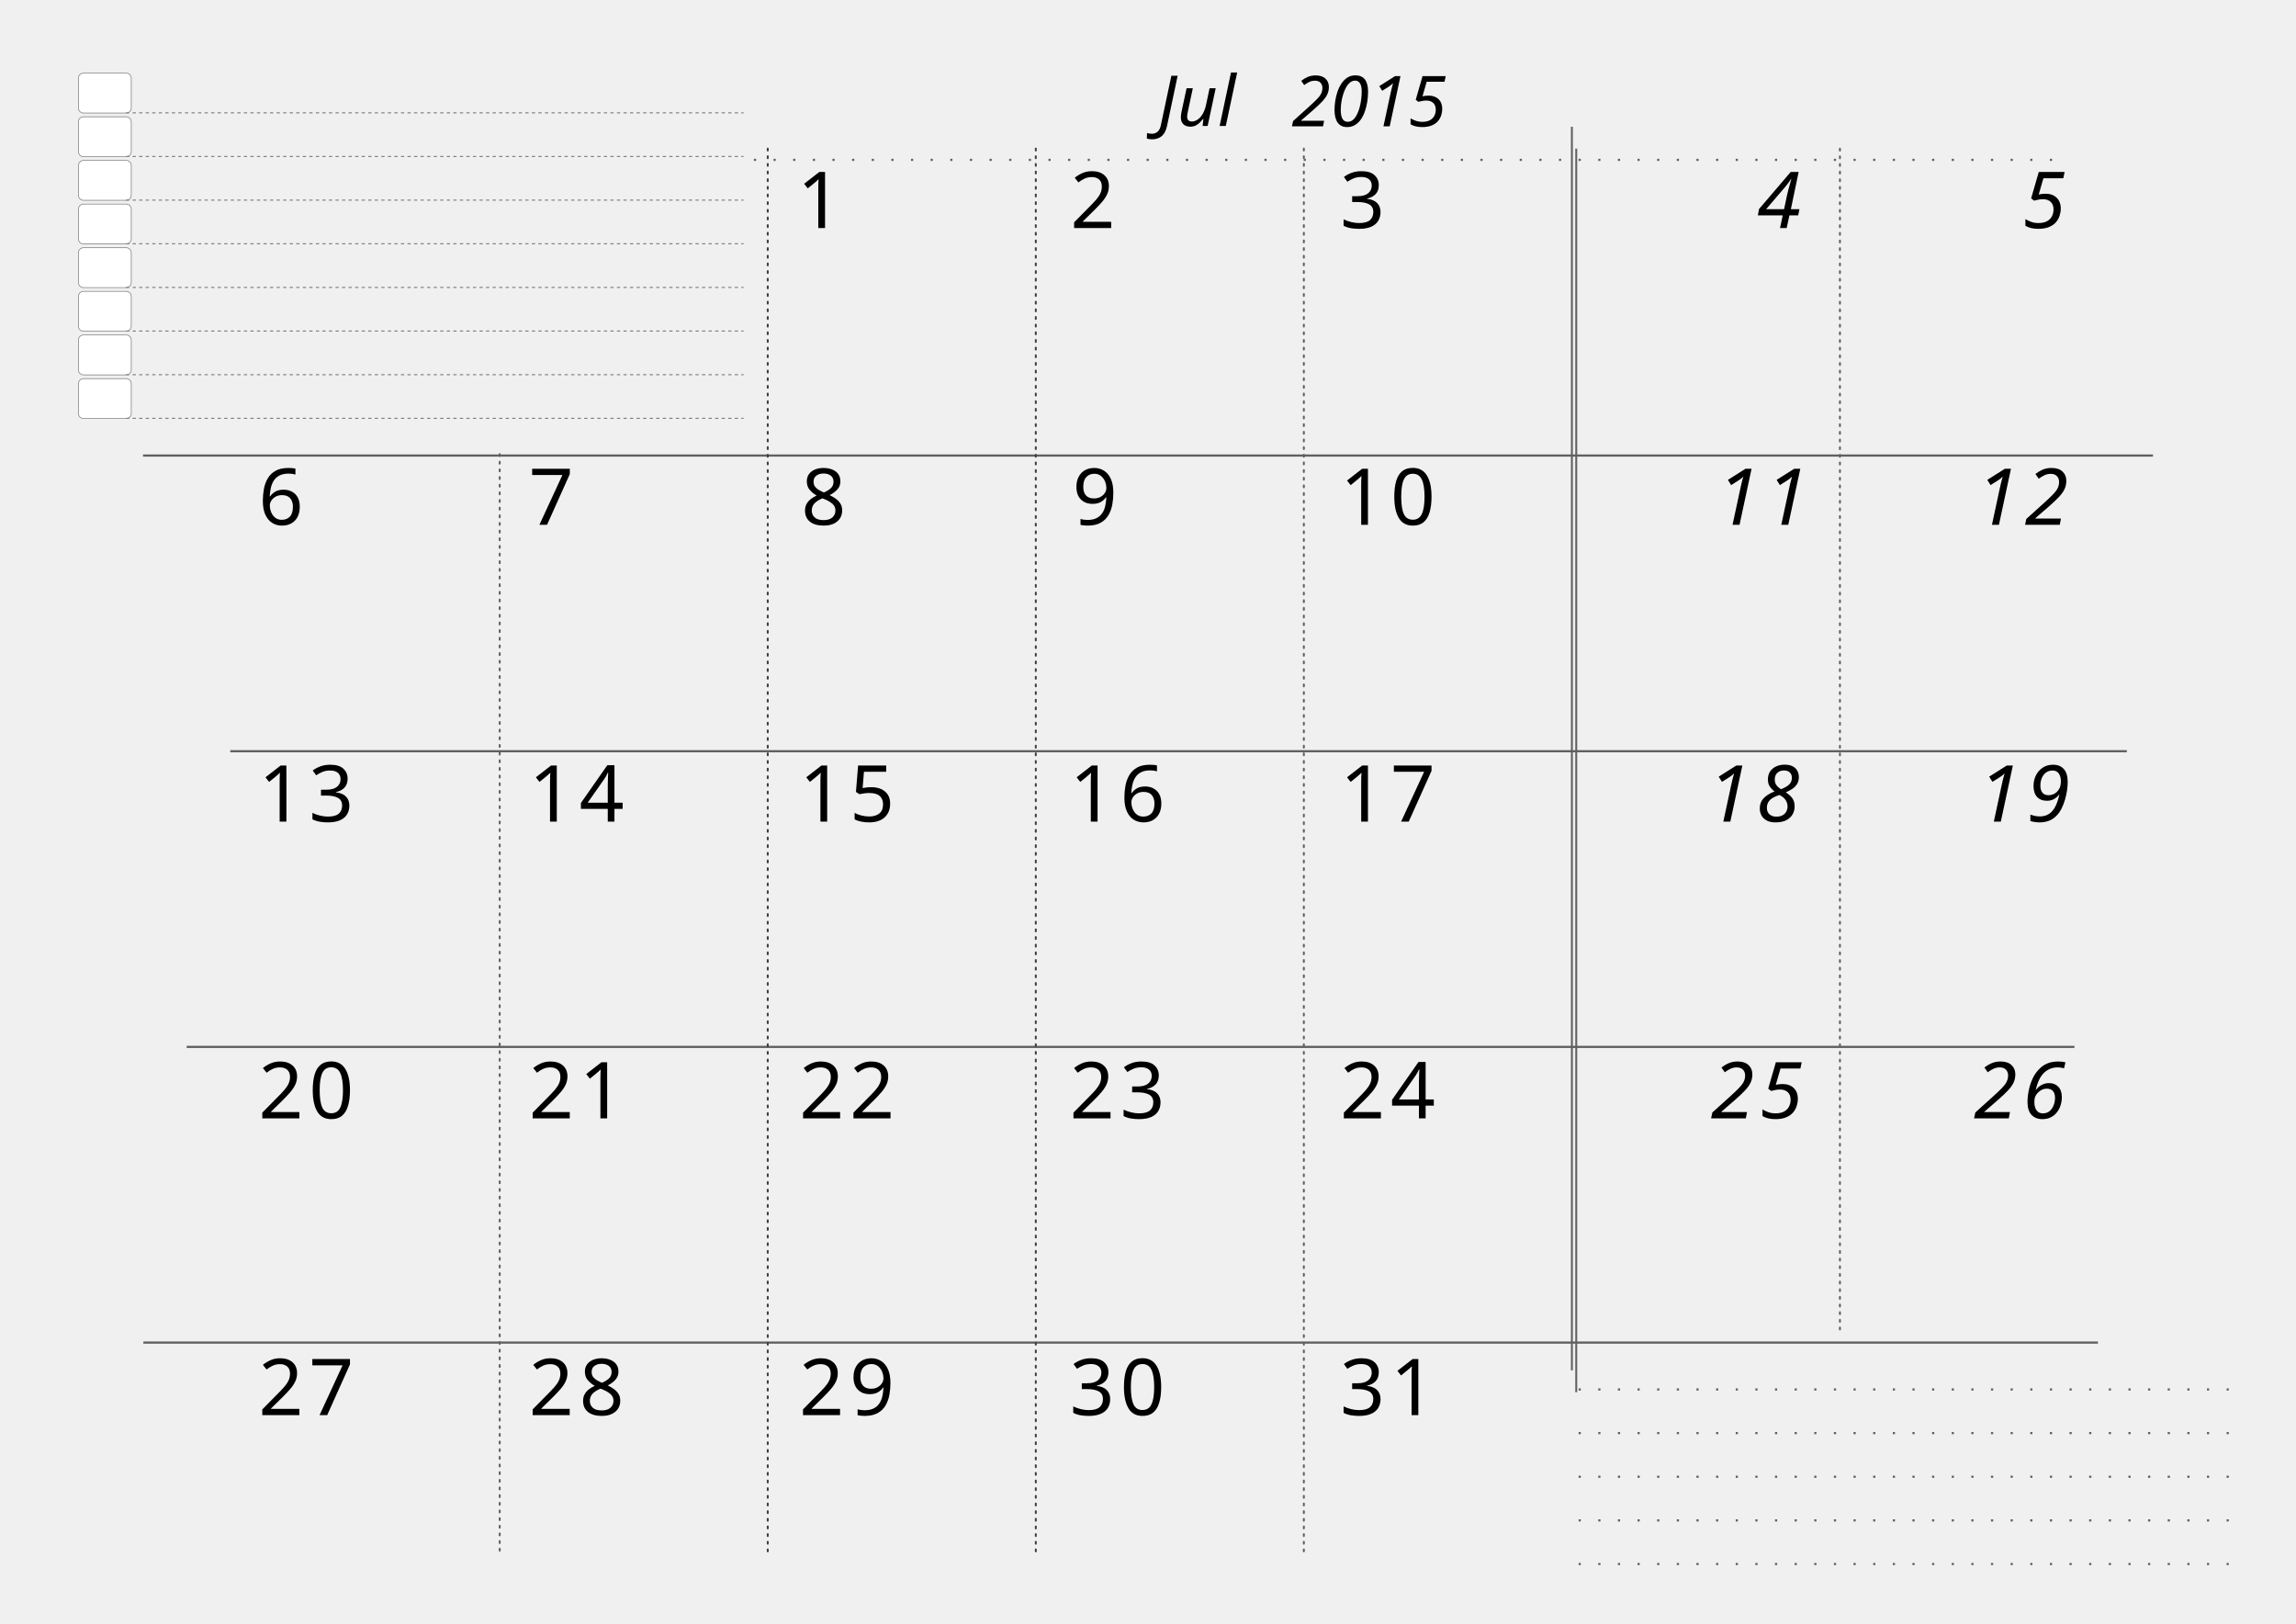
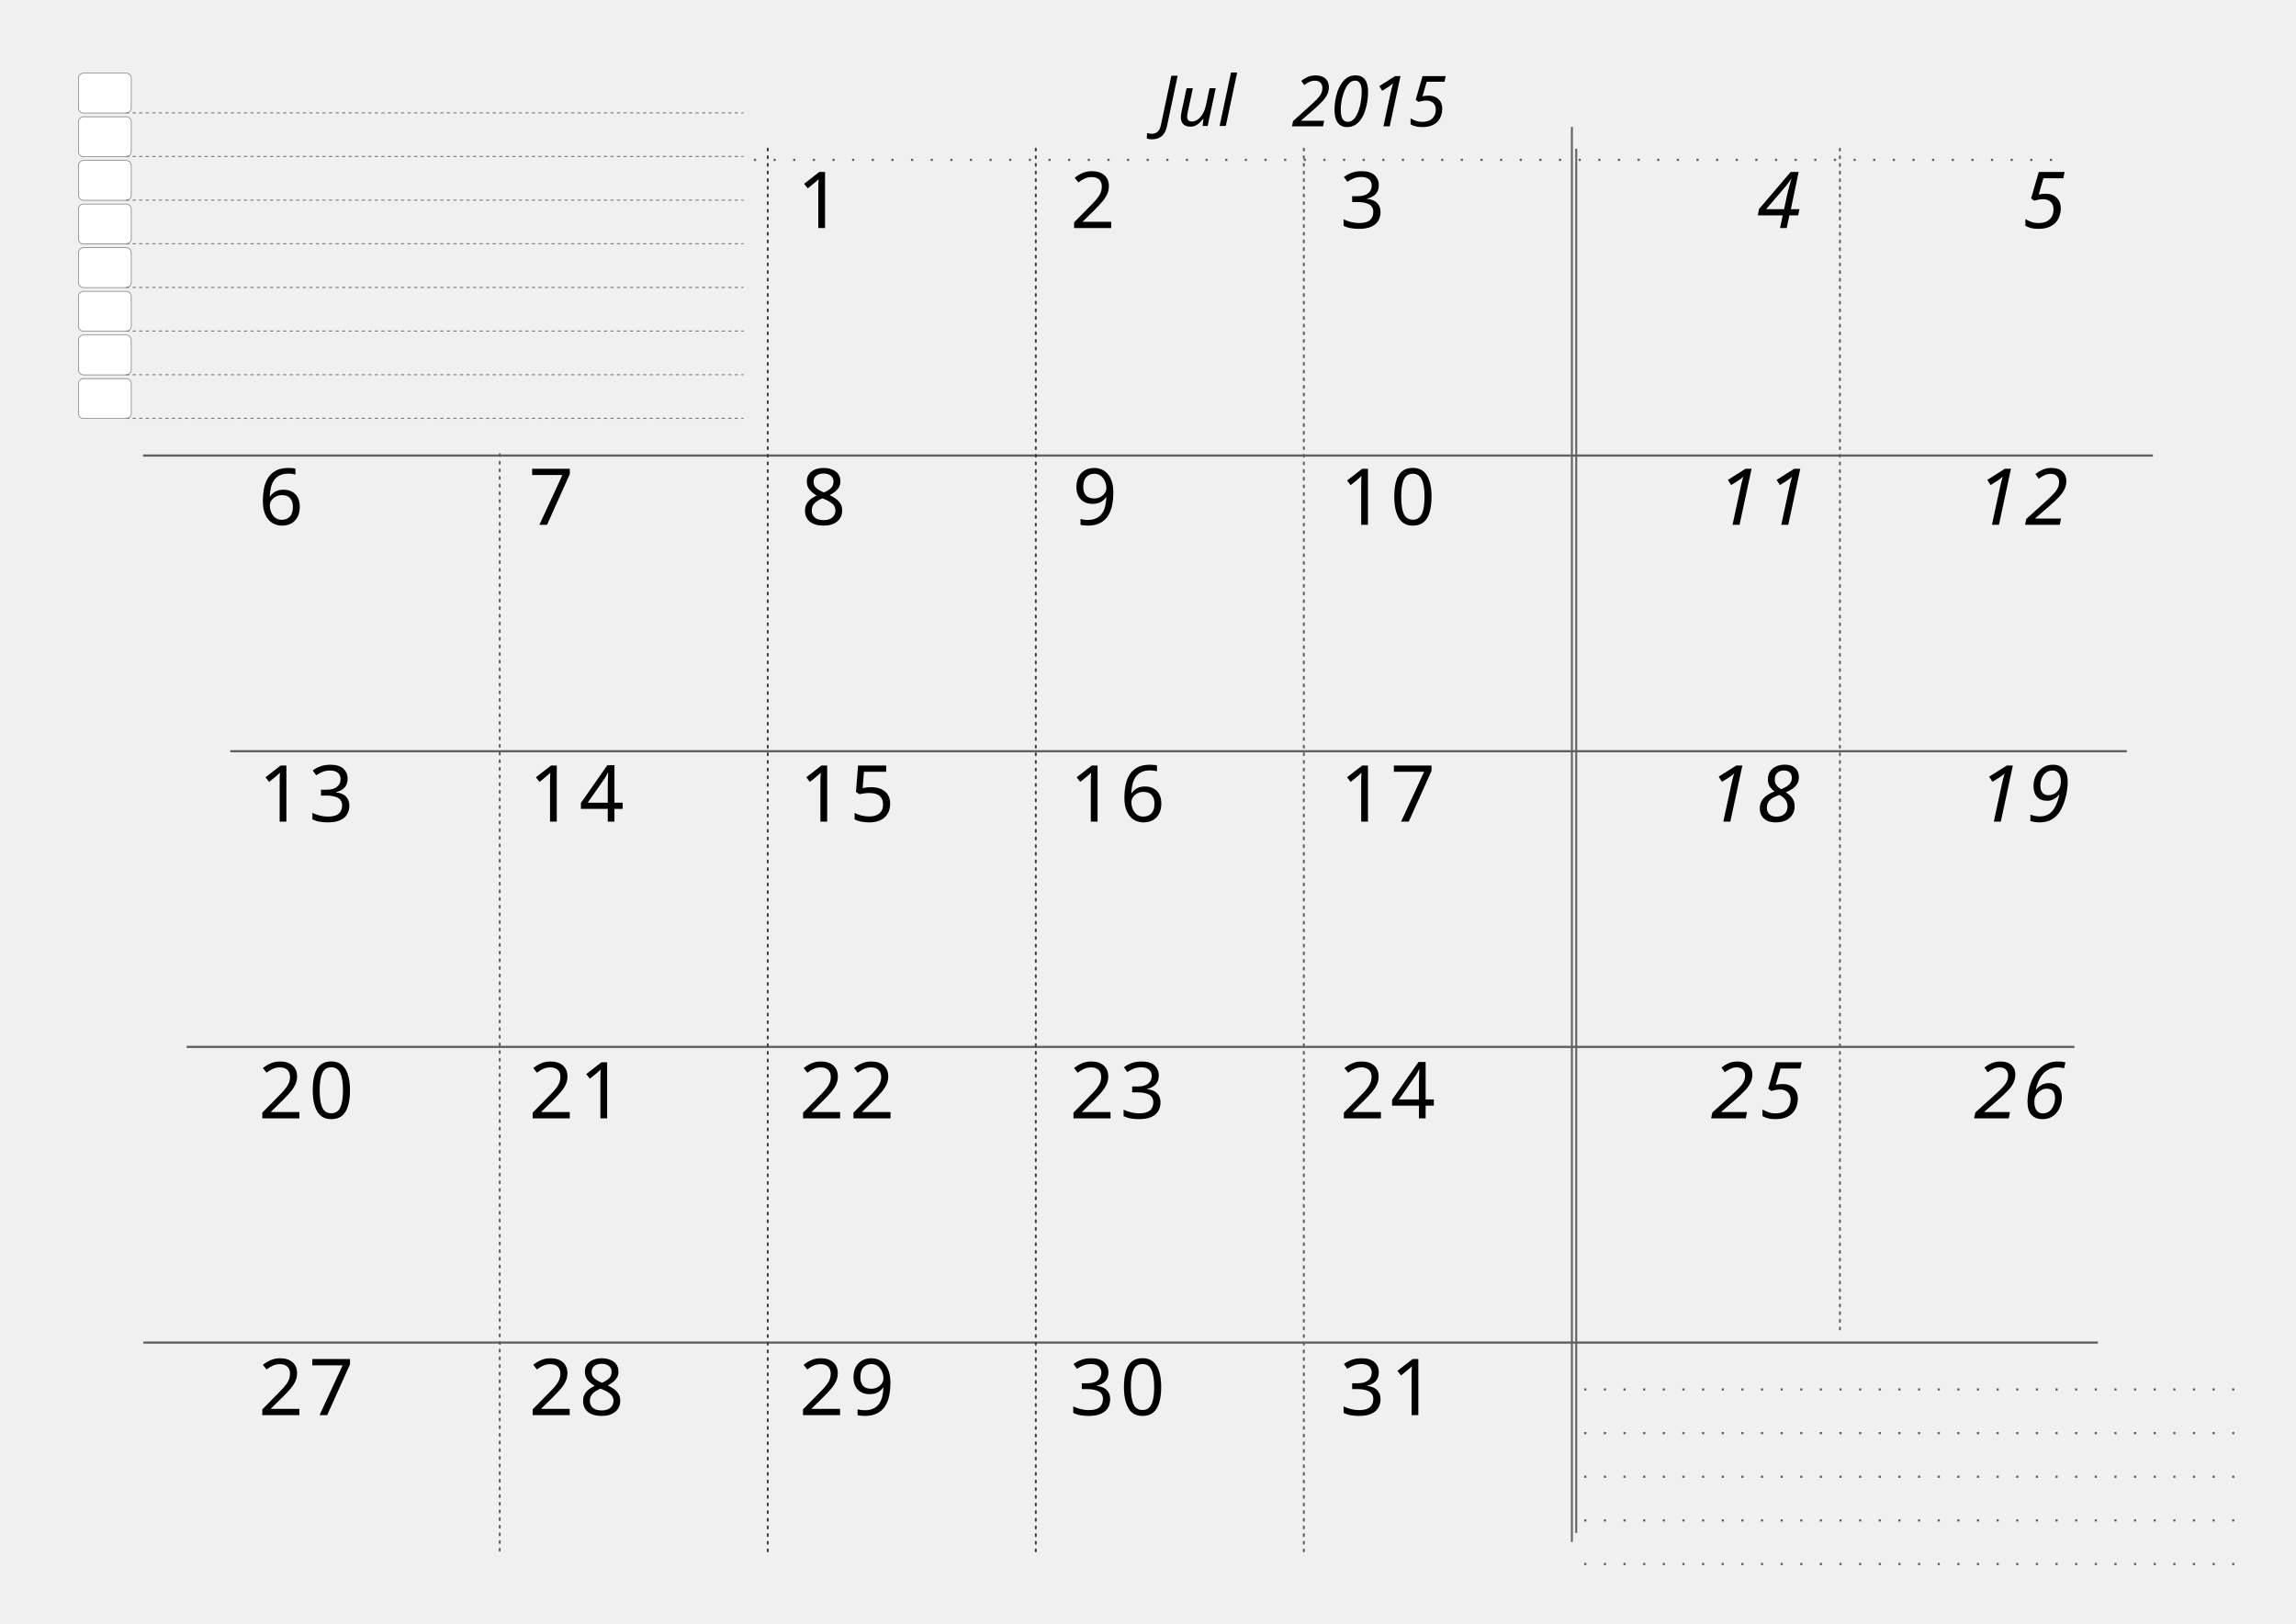
<svg xmlns="http://www.w3.org/2000/svg" width="1052.362" height="744.094" id="svg2" version="1.1" enable-background="new">
  <defs id="defs4" />
  <g id="g136" style="display:none">
    <path style="fill:#e6e6e6;fill-opacity:0.593;stroke:#000000;stroke-width:1.6;stroke-linecap:round;stroke-linejoin:miter;stroke-miterlimit:4;stroke-opacity:1;stroke-dasharray:none;stroke-dashoffset:0" d="m 327.812,-9.062 0,241.125 399.156,0 0,-241.125 -399.156,0 z m 146.312,77.656 123.719,0 0,140.875 -123.719,0 0,-140.875 z" id="rect3103" />
  </g>
  <g id="layer7" style="display:none">
    <flowRoot transform="translate(-58,0.4379024)" style="font-size:8px;font-style:normal;font-variant:normal;font-weight:normal;font-stretch:normal;text-indent:0;text-align:start;text-decoration:none;line-height:125%;letter-spacing:0px;word-spacing:0px;text-transform:none;direction:ltr;block-progression:tb;writing-mode:lr-tb;text-anchor:start;baseline-shift:baseline;color:#000000;fill:#000000;fill-opacity:1;fill-rule:nonzero;stroke:none;stroke-width:1px;marker:none;visibility:visible;display:inline;overflow:visible;enable-background:accumulate;font-family:FreeSerif;-inkscape-font-specification:FreeSerif" id="flowRoot3966" xml:space="preserve">
      <flowRegion id="flowRegion3968">
        <rect style="font-size:8px;font-style:normal;font-variant:normal;font-weight:normal;font-stretch:normal;letter-spacing:0px;font-family:FreeSerif;-inkscape-font-specification:FreeSerif" y="617.542" x="907.891" height="24.83" width="262.716" id="rect3970" />
      </flowRegion>
      <flowPara id="flowPara3972">http://ananthp.github.io/no-nonsense-calendars/</flowPara>
    </flowRoot>
  </g>
  <g id="layer4" style="display:none">
    <text id="text4055" y="66.741" x="786.061" style="font-size:22.293px;font-style:normal;font-variant:normal;font-weight:normal;font-stretch:normal;text-indent:0;text-align:start;text-decoration:none;line-height:125%;letter-spacing:3.483px;word-spacing:0px;text-transform:none;direction:ltr;block-progression:tb;writing-mode:lr-tb;text-anchor:start;baseline-shift:baseline;color:#000000;fill:#575757;fill-opacity:1;fill-rule:nonzero;stroke:none;stroke-width:1px;marker:none;visibility:visible;display:inline;overflow:visible;enable-background:accumulate;font-family:FreeSans;-inkscape-font-specification:FreeSans" xml:space="preserve">
      <tspan style="letter-spacing:1.393px;fill:#575757;fill-opacity:1" y="66.741" x="786.061" id="tspan4057">சனி</tspan>
    </text>
    <text xml:space="preserve" style="font-size:16px;font-style:normal;font-variant:normal;font-weight:normal;font-stretch:normal;text-indent:0;text-align:start;text-decoration:none;line-height:125%;letter-spacing:3.483px;word-spacing:0px;text-transform:none;direction:ltr;block-progression:tb;writing-mode:lr-tb;text-anchor:start;baseline-shift:baseline;color:#000000;fill:#575757;fill-opacity:1;fill-rule:nonzero;stroke:none;stroke-width:1px;marker:none;visibility:visible;display:inline;overflow:visible;enable-background:accumulate;font-family:FreeSans;-inkscape-font-specification:FreeSans" x="368.061" y="66.741" id="text3870">
      <tspan id="tspan3872" x="368.061" y="66.741" style="font-size:16px;letter-spacing:1.393px;fill:#575757;fill-opacity:1">புதன்</tspan>
    </text>
    <text id="text4051" y="56.392" x="479.196" style="font-size:32.674px;font-style:italic;font-variant:normal;font-weight:600;font-stretch:normal;text-indent:0;text-align:start;text-decoration:none;line-height:125%;letter-spacing:0px;word-spacing:0px;text-transform:none;direction:ltr;block-progression:tb;writing-mode:lr-tb;text-anchor:start;baseline-shift:baseline;color:#000000;fill:#1a1a1a;fill-opacity:1;fill-rule:nonzero;stroke:none;stroke-width:1px;marker:none;visibility:visible;display:inline;overflow:visible;enable-background:accumulate;font-family:FreeSans;-inkscape-font-specification:FreeSans Semi-Bold Italic" xml:space="preserve">
      <tspan y="56.392" x="479.196" id="tspan3171" style="font-weight:600;-inkscape-font-specification:FreeSans Semi-Bold Italic">ஜூலை</tspan>
    </text>
    <text xml:space="preserve" style="font-size:9.841px;font-style:italic;font-variant:normal;font-weight:normal;font-stretch:normal;text-indent:0;text-align:start;text-decoration:none;line-height:125%;letter-spacing:0px;word-spacing:0px;text-transform:none;direction:ltr;block-progression:tb;writing-mode:lr-tb;text-anchor:start;baseline-shift:baseline;color:#000000;fill:#666666;fill-opacity:1;fill-rule:nonzero;stroke:none;stroke-width:1px;marker:none;visibility:visible;display:inline;overflow:visible;enable-background:accumulate;font-family:FreeSans;-inkscape-font-specification:FreeSans Italic" x="873.684" y="625.202" id="text4063">
      <tspan id="tspan4065" x="873.684" y="625.202">ஆனந்த்</tspan>
    </text>
  </g>
  <g id="layer6" style="display:inline">
    <flowRoot transform="translate(-178,0.4379024)" style="font-size:9px;font-style:normal;font-variant:normal;font-weight:normal;font-stretch:normal;text-indent:0;text-align:start;text-decoration:none;line-height:125%;letter-spacing:0px;word-spacing:0px;text-transform:none;direction:ltr;block-progression:tb;writing-mode:lr-tb;text-anchor:start;baseline-shift:baseline;color:#000000;fill:#000000;fill-opacity:1;fill-rule:nonzero;stroke:none;stroke-width:1px;marker:none;visibility:visible;display:inline;overflow:visible;enable-background:accumulate;font-family:FreeSerif;-inkscape-font-specification:FreeSerif" id="flowRoot3966-8" xml:space="preserve">
      <flowRegion id="flowRegion3968-9">
        <rect style="font-size:9px;font-style:normal;font-variant:normal;font-weight:normal;font-stretch:normal;letter-spacing:0px;font-family:FreeSerif;-inkscape-font-specification:FreeSerif" y="617.542" x="907.891" height="24.83" width="262.716" id="rect3970-2" />
      </flowRegion>
      <flowPara id="flowPara3972-5">No-Nonsense Calendars</flowPara>
    </flowRoot>
  </g>
  <g id="layer5" style="display:inline">
    <text id="text3173-2" y="57.718" x="530.674" style="font-size:32.229px;font-style:italic;font-variant:normal;font-weight:normal;font-stretch:normal;text-indent:0;text-align:start;text-decoration:none;line-height:125%;letter-spacing:0px;word-spacing:0px;text-transform:none;direction:ltr;block-progression:tb;writing-mode:lr-tb;text-anchor:start;baseline-shift:baseline;color:#000000;fill:#000000;fill-opacity:1;fill-rule:nonzero;stroke:none;stroke-width:1px;marker:none;visibility:visible;display:inline;overflow:visible;enable-background:accumulate;font-family:Fredericka the Great;-inkscape-font-specification:Fredericka the Great Italic" xml:space="preserve">
      <tspan id="tspan3175-2" x="530.674" y="57.718">Jul</tspan>
    </text>
    <flowRoot xml:space="preserve" id="flowRoot3522" style="font-size:23.64px;font-style:italic;font-variant:normal;font-weight:normal;font-stretch:normal;text-align:start;line-height:125%;writing-mode:lr-tb;text-anchor:start;fill:#666666;fill-opacity:1;stroke:none;font-family:FreeSerif;-inkscape-font-specification:FreeSerif Italic" transform="translate(-115.0875,-2.288182)">
      <flowRegion id="flowRegion3524">
        <rect id="rect3526" width="64.829" height="35.887" x="480.427" y="48.923" style="font-size:23.64px;font-style:italic;font-variant:normal;font-weight:normal;font-stretch:normal;text-align:start;line-height:125%;writing-mode:lr-tb;text-anchor:start;font-family:FreeSerif;-inkscape-font-specification:FreeSerif Italic" />
      </flowRegion>
      <flowPara id="flowPara3528">Wed</flowPara>
    </flowRoot>
    <flowRoot xml:space="preserve" id="flowRoot3530" style="font-size:23.64px;font-style:italic;font-variant:normal;font-weight:normal;font-stretch:normal;text-align:start;line-height:125%;writing-mode:lr-tb;text-anchor:start;fill:#666666;fill-opacity:1;stroke:none;font-family:FreeSerif;-inkscape-font-specification:FreeSerif Italic" transform="translate(10.34404,-8.797412)">
      <flowRegion id="flowRegion3532">
        <rect id="rect3534" width="41.676" height="38.781" x="794.73" y="55.29" style="font-size:23.64px;font-style:italic;font-variant:normal;font-weight:normal;font-stretch:normal;text-align:start;line-height:125%;writing-mode:lr-tb;text-anchor:start;font-family:FreeSerif;-inkscape-font-specification:FreeSerif Italic" />
      </flowRegion>
      <flowPara id="flowPara3536">Sat</flowPara>
    </flowRoot>
  </g>
  <g id="layer3" style="display:inline">
    <text id="text3173" y="57.907" x="592.07" style="font-size:32.229px;font-style:italic;font-variant:normal;font-weight:normal;font-stretch:normal;text-indent:0;text-align:start;text-decoration:none;line-height:125%;letter-spacing:0px;word-spacing:0px;text-transform:none;direction:ltr;block-progression:tb;writing-mode:lr-tb;text-anchor:start;baseline-shift:baseline;color:#000000;fill:#000000;fill-opacity:1;fill-rule:nonzero;stroke:none;stroke-width:1px;marker:none;visibility:visible;display:inline;overflow:visible;enable-background:accumulate;font-family:Fredericka the Great;-inkscape-font-specification:Fredericka the Great Italic" xml:space="preserve">
      <tspan id="tspan3175" x="592.07" y="57.907">2015</tspan>
    </text>
  </g>
  <g id="layer2" style="display:inline">
    <text xml:space="preserve" y="240.512" x="118.488" style="font-size:36px;font-style:normal;font-variant:normal;font-weight:normal;font-stretch:normal;text-indent:0;text-align:start;text-decoration:none;line-height:125%;letter-spacing:2.5px;word-spacing:5.03px;text-transform:none;direction:ltr;block-progression:tb;writing-mode:lr-tb;text-anchor:start;baseline-shift:baseline;color:#000000;fill:#000000;fill-opacity:1;fill-rule:nonzero;stroke:none;stroke-width:1px;marker:none;visibility:visible;display:inline;overflow:visible;enable-background:accumulate;font-family:cmmi10;-inkscape-font-specification:cmmi10" id="text3017">
      <tspan y="240.512" x="118.488" id="tspan3074">6</tspan>
    </text>
    <text xml:space="preserve" y="240.512" x="242.34" style="font-size:36px;font-style:normal;font-variant:normal;font-weight:normal;font-stretch:normal;text-indent:0;text-align:start;text-decoration:none;line-height:125%;letter-spacing:2.5px;word-spacing:5.03px;text-transform:none;direction:ltr;block-progression:tb;writing-mode:lr-tb;text-anchor:start;baseline-shift:baseline;color:#000000;fill:#000000;fill-opacity:1;fill-rule:nonzero;stroke:none;stroke-width:1px;marker:none;visibility:visible;display:inline;overflow:visible;enable-background:accumulate;font-family:cmmi10;-inkscape-font-specification:cmmi10" id="text3076">
      <tspan id="tspan3078" x="242.34" y="240.512">7</tspan>
    </text>
    <text xml:space="preserve" y="240.512" x="491.573" style="font-size:36px;font-style:normal;font-variant:normal;font-weight:normal;font-stretch:normal;text-indent:0;text-align:start;text-decoration:none;line-height:125%;letter-spacing:2.5px;word-spacing:5.03px;text-transform:none;direction:ltr;block-progression:tb;writing-mode:lr-tb;text-anchor:start;baseline-shift:baseline;color:#000000;fill:#000000;fill-opacity:1;fill-rule:nonzero;stroke:none;stroke-width:1px;marker:none;visibility:visible;display:inline;overflow:visible;enable-background:accumulate;font-family:cmmi10;-inkscape-font-specification:cmmi10" id="text3084">
      <tspan id="tspan3086" x="491.573" y="240.512">9</tspan>
    </text>
    <text xml:space="preserve" y="240.512" x="614.212" style="font-size:36px;font-style:normal;font-variant:normal;font-weight:normal;font-stretch:normal;text-indent:0;text-align:start;text-decoration:none;line-height:125%;letter-spacing:2.5px;word-spacing:5.03px;text-transform:none;direction:ltr;block-progression:tb;writing-mode:lr-tb;text-anchor:start;baseline-shift:baseline;color:#000000;fill:#000000;fill-opacity:1;fill-rule:nonzero;stroke:none;stroke-width:1px;marker:none;visibility:visible;display:inline;overflow:visible;enable-background:accumulate;font-family:cmmi10;-inkscape-font-specification:cmmi10" id="text3088">
      <tspan id="tspan3090" x="614.212" y="240.512">10</tspan>
    </text>
    <text xml:space="preserve" y="240.512" x="786.839" style="font-size:36px;font-style:italic;font-variant:normal;font-weight:normal;font-stretch:normal;text-indent:0;text-align:start;text-decoration:none;line-height:125%;letter-spacing:2.5px;word-spacing:5.03px;text-transform:none;direction:ltr;block-progression:tb;writing-mode:lr-tb;text-anchor:start;baseline-shift:baseline;color:#000000;fill:#000000;fill-opacity:1;fill-rule:nonzero;stroke:none;stroke-width:1px;marker:none;visibility:visible;display:inline;overflow:visible;enable-background:accumulate;font-family:cmmi10;-inkscape-font-specification:cmmi10 Italic" id="text3092">
      <tspan id="tspan3094" x="786.839" y="240.512">11</tspan>
    </text>
    <text xml:space="preserve" y="240.512" x="905.736" style="font-size:36px;font-style:italic;font-variant:normal;font-weight:normal;font-stretch:normal;text-indent:0;text-align:start;text-decoration:none;line-height:125%;letter-spacing:2.5px;word-spacing:5.03px;text-transform:none;direction:ltr;block-progression:tb;writing-mode:lr-tb;text-anchor:start;baseline-shift:baseline;color:#000000;fill:#000000;fill-opacity:1;fill-rule:nonzero;stroke:none;stroke-width:1px;marker:none;visibility:visible;display:inline;overflow:visible;enable-background:accumulate;font-family:cmmi10;-inkscape-font-specification:cmmi10 Italic" id="text3096">
      <tspan id="tspan3098" x="905.736" y="240.512">12</tspan>
    </text>
    <text xml:space="preserve" y="104.512" x="490.582" style="font-size:36px;font-style:normal;font-variant:normal;font-weight:normal;font-stretch:normal;text-indent:0;text-align:start;text-decoration:none;line-height:125%;letter-spacing:2.5px;word-spacing:5.03px;text-transform:none;direction:ltr;block-progression:tb;writing-mode:lr-tb;text-anchor:start;baseline-shift:baseline;color:#000000;fill:#000000;fill-opacity:1;fill-rule:nonzero;stroke:none;stroke-width:1px;marker:none;visibility:visible;display:inline;overflow:visible;enable-background:accumulate;font-family:cmmi10;-inkscape-font-specification:cmmi10" id="text3103">
      <tspan id="tspan3105" x="490.582" y="104.512">2</tspan>
    </text>
    <text xml:space="preserve" y="104.512" x="614.212" style="font-size:36px;font-style:normal;font-variant:normal;font-weight:normal;font-stretch:normal;text-indent:0;text-align:start;text-decoration:none;line-height:125%;letter-spacing:2.5px;word-spacing:5.03px;text-transform:none;direction:ltr;block-progression:tb;writing-mode:lr-tb;text-anchor:start;baseline-shift:baseline;color:#000000;fill:#000000;fill-opacity:1;fill-rule:nonzero;stroke:none;stroke-width:1px;marker:none;visibility:visible;display:inline;overflow:visible;enable-background:accumulate;font-family:cmmi10;-inkscape-font-specification:cmmi10" id="text3107">
      <tspan id="tspan3109" x="614.212" y="104.512">3</tspan>
    </text>
    <text xml:space="preserve" y="104.512" x="805.493" style="font-size:36px;font-style:italic;font-variant:normal;font-weight:normal;font-stretch:normal;text-indent:0;text-align:start;text-decoration:none;line-height:125%;letter-spacing:2.5px;word-spacing:5.03px;text-transform:none;direction:ltr;block-progression:tb;writing-mode:lr-tb;text-anchor:start;baseline-shift:baseline;color:#000000;fill:#000000;fill-opacity:1;fill-rule:nonzero;stroke:none;stroke-width:1px;marker:none;visibility:visible;display:inline;overflow:visible;enable-background:accumulate;font-family:cmmi10;-inkscape-font-specification:cmmi10 Italic" id="text3111">
      <tspan id="tspan3113" x="805.493" y="104.512">4</tspan>
    </text>
    <text xml:space="preserve" y="104.512" x="927.01" style="font-size:36px;font-style:italic;font-variant:normal;font-weight:normal;font-stretch:normal;text-indent:0;text-align:start;text-decoration:none;line-height:125%;letter-spacing:2.5px;word-spacing:5.03px;text-transform:none;direction:ltr;block-progression:tb;writing-mode:lr-tb;text-anchor:start;baseline-shift:baseline;color:#000000;fill:#000000;fill-opacity:1;fill-rule:nonzero;stroke:none;stroke-width:1px;marker:none;visibility:visible;display:inline;overflow:visible;enable-background:accumulate;font-family:cmmi10;-inkscape-font-specification:cmmi10 Italic" id="text3115">
      <tspan id="tspan3117" x="927.01" y="104.512">5</tspan>
    </text>
    <text xml:space="preserve" y="648.512" x="118.488" style="font-size:36px;font-style:normal;font-variant:normal;font-weight:normal;font-stretch:normal;text-indent:0;text-align:start;text-decoration:none;line-height:125%;letter-spacing:2.5px;word-spacing:5.03px;text-transform:none;direction:ltr;block-progression:tb;writing-mode:lr-tb;text-anchor:start;baseline-shift:baseline;color:#000000;fill:#000000;fill-opacity:1;fill-rule:nonzero;stroke:none;stroke-width:1px;marker:none;visibility:visible;display:inline;overflow:visible;enable-background:accumulate;font-family:cmmi10;-inkscape-font-specification:cmmi10" id="text3029">
      <tspan y="648.512" x="118.488" id="tspan3120">27</tspan>
    </text>
    <text xml:space="preserve" y="648.512" x="242.402" style="font-size:36px;font-style:normal;font-variant:normal;font-weight:normal;font-stretch:normal;text-indent:0;text-align:start;text-decoration:none;line-height:125%;letter-spacing:2.5px;word-spacing:5.03px;text-transform:none;direction:ltr;block-progression:tb;writing-mode:lr-tb;text-anchor:start;baseline-shift:baseline;color:#000000;fill:#000000;fill-opacity:1;fill-rule:nonzero;stroke:none;stroke-width:1px;marker:none;visibility:visible;display:inline;overflow:visible;enable-background:accumulate;font-family:cmmi10;-inkscape-font-specification:cmmi10" id="text3122">
      <tspan id="tspan3124" x="242.402" y="648.512">28</tspan>
    </text>
    <text xml:space="preserve" y="648.512" x="490.298" style="font-size:36px;font-style:normal;font-variant:normal;font-weight:normal;font-stretch:normal;text-indent:0;text-align:start;text-decoration:none;line-height:125%;letter-spacing:2.5px;word-spacing:5.03px;text-transform:none;direction:ltr;block-progression:tb;writing-mode:lr-tb;text-anchor:start;baseline-shift:baseline;color:#000000;fill:#000000;fill-opacity:1;fill-rule:nonzero;stroke:none;stroke-width:1px;marker:none;visibility:visible;display:inline;overflow:visible;enable-background:accumulate;font-family:cmmi10;-inkscape-font-specification:cmmi10" id="text3130">
      <tspan id="tspan3132" x="490.298" y="648.512">30</tspan>
    </text>
    <text xml:space="preserve" y="648.512" x="614.212" style="font-size:36px;font-style:normal;font-variant:normal;font-weight:normal;font-stretch:normal;text-indent:0;text-align:start;text-decoration:none;line-height:125%;letter-spacing:2.5px;word-spacing:5.03px;text-transform:none;direction:ltr;block-progression:tb;writing-mode:lr-tb;text-anchor:start;baseline-shift:baseline;color:#000000;fill:#000000;fill-opacity:1;fill-rule:nonzero;stroke:none;stroke-width:1px;marker:none;visibility:visible;display:inline;overflow:visible;enable-background:accumulate;font-family:cmmi10;-inkscape-font-specification:cmmi10" id="text3134">
      <tspan id="tspan3136" x="614.212" y="648.512">31</tspan>
    </text>
    <text xml:space="preserve" y="376.512" x="118.488" style="font-size:36px;font-style:normal;font-variant:normal;font-weight:normal;font-stretch:normal;text-indent:0;text-align:start;text-decoration:none;line-height:125%;letter-spacing:2.5px;word-spacing:5.03px;text-transform:none;direction:ltr;block-progression:tb;writing-mode:lr-tb;text-anchor:start;baseline-shift:baseline;color:#000000;fill:#000000;fill-opacity:1;fill-rule:nonzero;stroke:none;stroke-width:1px;marker:none;visibility:visible;display:inline;overflow:visible;enable-background:accumulate;font-family:cmmi10;-inkscape-font-specification:cmmi10" id="text3021">
      <tspan y="376.512" x="118.488" id="tspan3139">13</tspan>
    </text>
    <text xml:space="preserve" y="376.512" x="242.419" style="font-size:36px;font-style:normal;font-variant:normal;font-weight:normal;font-stretch:normal;text-indent:0;text-align:start;text-decoration:none;line-height:125%;letter-spacing:2.5px;word-spacing:5.03px;text-transform:none;direction:ltr;block-progression:tb;writing-mode:lr-tb;text-anchor:start;baseline-shift:baseline;color:#000000;fill:#000000;fill-opacity:1;fill-rule:nonzero;stroke:none;stroke-width:1px;marker:none;visibility:visible;display:inline;overflow:visible;enable-background:accumulate;font-family:cmmi10;-inkscape-font-specification:cmmi10" id="text3141">
      <tspan id="tspan3143" x="242.419" y="376.512">14</tspan>
    </text>
    <text xml:space="preserve" y="376.512" x="490.281" style="font-size:36px;font-style:normal;font-variant:normal;font-weight:normal;font-stretch:normal;text-indent:0;text-align:start;text-decoration:none;line-height:125%;letter-spacing:2.5px;word-spacing:5.03px;text-transform:none;direction:ltr;block-progression:tb;writing-mode:lr-tb;text-anchor:start;baseline-shift:baseline;color:#000000;fill:#000000;fill-opacity:1;fill-rule:nonzero;stroke:none;stroke-width:1px;marker:none;visibility:visible;display:inline;overflow:visible;enable-background:accumulate;font-family:cmmi10;-inkscape-font-specification:cmmi10" id="text3149">
      <tspan id="tspan3151" x="490.281" y="376.512">16</tspan>
    </text>
    <text xml:space="preserve" y="376.512" x="614.212" style="font-size:36px;font-style:normal;font-variant:normal;font-weight:normal;font-stretch:normal;text-indent:0;text-align:start;text-decoration:none;line-height:125%;letter-spacing:2.5px;word-spacing:5.03px;text-transform:none;direction:ltr;block-progression:tb;writing-mode:lr-tb;text-anchor:start;baseline-shift:baseline;color:#000000;fill:#000000;fill-opacity:1;fill-rule:nonzero;stroke:none;stroke-width:1px;marker:none;visibility:visible;display:inline;overflow:visible;enable-background:accumulate;font-family:cmmi10;-inkscape-font-specification:cmmi10" id="text3153">
      <tspan id="tspan3155" x="614.212" y="376.512">17</tspan>
    </text>
    <text xml:space="preserve" y="376.512" x="782.62" style="font-size:36px;font-style:italic;font-variant:normal;font-weight:normal;font-stretch:normal;text-indent:0;text-align:start;text-decoration:none;line-height:125%;letter-spacing:2.5px;word-spacing:5.03px;text-transform:none;direction:ltr;block-progression:tb;writing-mode:lr-tb;text-anchor:start;baseline-shift:baseline;color:#000000;fill:#000000;fill-opacity:1;fill-rule:nonzero;stroke:none;stroke-width:1px;marker:none;visibility:visible;display:inline;overflow:visible;enable-background:accumulate;font-family:cmmi10;-inkscape-font-specification:cmmi10 Italic" id="text3157">
      <tspan id="tspan3159" x="782.62" y="376.512">18</tspan>
    </text>
    <text xml:space="preserve" y="376.512" x="906.598" style="font-size:36px;font-style:italic;font-variant:normal;font-weight:normal;font-stretch:normal;text-indent:0;text-align:start;text-decoration:none;line-height:125%;letter-spacing:2.5px;word-spacing:5.03px;text-transform:none;direction:ltr;block-progression:tb;writing-mode:lr-tb;text-anchor:start;baseline-shift:baseline;color:#000000;fill:#000000;fill-opacity:1;fill-rule:nonzero;stroke:none;stroke-width:1px;marker:none;visibility:visible;display:inline;overflow:visible;enable-background:accumulate;font-family:cmmi10;-inkscape-font-specification:cmmi10 Italic" id="text3161">
      <tspan id="tspan3163" x="906.598" y="376.512">19</tspan>
    </text>
    <text xml:space="preserve" y="512.512" x="118.488" style="font-size:36px;font-style:normal;font-variant:normal;font-weight:normal;font-stretch:normal;text-indent:0;text-align:start;text-decoration:none;line-height:125%;letter-spacing:2.5px;word-spacing:5.03px;text-transform:none;direction:ltr;block-progression:tb;writing-mode:lr-tb;text-anchor:start;baseline-shift:baseline;color:#000000;fill:#000000;fill-opacity:1;fill-rule:nonzero;stroke:none;stroke-width:1px;marker:none;visibility:visible;display:inline;overflow:visible;enable-background:accumulate;font-family:cmmi10;-inkscape-font-specification:cmmi10" id="text3025">
      <tspan y="512.512" x="118.488" id="tspan3166">20</tspan>
    </text>
    <text xml:space="preserve" y="512.512" x="242.419" style="font-size:36px;font-style:normal;font-variant:normal;font-weight:normal;font-stretch:normal;text-indent:0;text-align:start;text-decoration:none;line-height:125%;letter-spacing:2.5px;word-spacing:5.03px;text-transform:none;direction:ltr;block-progression:tb;writing-mode:lr-tb;text-anchor:start;baseline-shift:baseline;color:#000000;fill:#000000;fill-opacity:1;fill-rule:nonzero;stroke:none;stroke-width:1px;marker:none;visibility:visible;display:inline;overflow:visible;enable-background:accumulate;font-family:cmmi10;-inkscape-font-specification:cmmi10" id="text3168">
      <tspan id="tspan3170" x="242.419" y="512.512">21</tspan>
    </text>
    <text xml:space="preserve" y="240.512" x="367.211" style="font-size:36px;font-style:normal;font-variant:normal;font-weight:normal;font-stretch:normal;text-indent:0;text-align:start;text-decoration:none;line-height:125%;letter-spacing:2.5px;word-spacing:5.03px;text-transform:none;direction:ltr;block-progression:tb;writing-mode:lr-tb;text-anchor:start;baseline-shift:baseline;color:#000000;fill:#000000;fill-opacity:1;fill-rule:nonzero;stroke:none;stroke-width:1px;marker:none;visibility:visible;display:inline;overflow:visible;enable-background:accumulate;font-family:cmmi10;-inkscape-font-specification:cmmi10" id="text3080">
      <tspan id="tspan3082" x="367.211" y="240.512">8</tspan>
    </text>
    <text xml:space="preserve" y="104.512" x="365.371" style="font-size:36px;font-style:normal;font-variant:normal;font-weight:normal;font-stretch:normal;text-indent:0;text-align:start;text-decoration:none;line-height:125%;letter-spacing:2.5px;word-spacing:5.03px;text-transform:none;direction:ltr;block-progression:tb;writing-mode:lr-tb;text-anchor:start;baseline-shift:baseline;color:#000000;fill:#000000;fill-opacity:1;fill-rule:nonzero;stroke:none;stroke-width:1px;marker:none;visibility:visible;display:inline;overflow:visible;enable-background:accumulate;font-family:cmmi10;-inkscape-font-specification:cmmi10" id="flowRoot2993">
      <tspan id="tspan3101" x="365.371" y="104.512">1</tspan>
    </text>
    <text xml:space="preserve" y="648.512" x="366.315" style="font-size:36px;font-style:normal;font-variant:normal;font-weight:normal;font-stretch:normal;text-indent:0;text-align:start;text-decoration:none;line-height:125%;letter-spacing:2.5px;word-spacing:5.03px;text-transform:none;direction:ltr;block-progression:tb;writing-mode:lr-tb;text-anchor:start;baseline-shift:baseline;color:#000000;fill:#000000;fill-opacity:1;fill-rule:nonzero;stroke:none;stroke-width:1px;marker:none;visibility:visible;display:inline;overflow:visible;enable-background:accumulate;font-family:cmmi10;-inkscape-font-specification:cmmi10" id="text3126">
      <tspan id="tspan3128" x="366.315" y="648.512">29</tspan>
    </text>
    <text xml:space="preserve" y="376.512" x="366.35" style="font-size:36px;font-style:normal;font-variant:normal;font-weight:normal;font-stretch:normal;text-indent:0;text-align:start;text-decoration:none;line-height:125%;letter-spacing:2.5px;word-spacing:5.03px;text-transform:none;direction:ltr;block-progression:tb;writing-mode:lr-tb;text-anchor:start;baseline-shift:baseline;color:#000000;fill:#000000;fill-opacity:1;fill-rule:nonzero;stroke:none;stroke-width:1px;marker:none;visibility:visible;display:inline;overflow:visible;enable-background:accumulate;font-family:cmmi10;-inkscape-font-specification:cmmi10" id="text3145">
      <tspan id="tspan3147" x="366.35" y="376.512">15</tspan>
    </text>
    <text xml:space="preserve" y="512.512" x="366.35" style="font-size:36px;font-style:normal;font-variant:normal;font-weight:normal;font-stretch:normal;text-indent:0;text-align:start;text-decoration:none;line-height:125%;letter-spacing:2.5px;word-spacing:5.03px;text-transform:none;direction:ltr;block-progression:tb;writing-mode:lr-tb;text-anchor:start;baseline-shift:baseline;color:#000000;fill:#000000;fill-opacity:1;fill-rule:nonzero;stroke:none;stroke-width:1px;marker:none;visibility:visible;display:inline;overflow:visible;enable-background:accumulate;font-family:cmmi10;-inkscape-font-specification:cmmi10" id="text3172">
      <tspan id="tspan3174" x="366.35" y="512.512">22</tspan>
    </text>
    <text xml:space="preserve" y="512.512" x="490.281" style="font-size:36px;font-style:normal;font-variant:normal;font-weight:normal;font-stretch:normal;text-indent:0;text-align:start;text-decoration:none;line-height:125%;letter-spacing:2.5px;word-spacing:5.03px;text-transform:none;direction:ltr;block-progression:tb;writing-mode:lr-tb;text-anchor:start;baseline-shift:baseline;color:#000000;fill:#000000;fill-opacity:1;fill-rule:nonzero;stroke:none;stroke-width:1px;marker:none;visibility:visible;display:inline;overflow:visible;enable-background:accumulate;font-family:cmmi10;-inkscape-font-specification:cmmi10" id="text3176">
      <tspan id="tspan3178" x="490.281" y="512.512">23</tspan>
    </text>
    <text xml:space="preserve" y="512.512" x="614.212" style="font-size:36px;font-style:normal;font-variant:normal;font-weight:normal;font-stretch:normal;text-indent:0;text-align:start;text-decoration:none;line-height:125%;letter-spacing:2.5px;word-spacing:5.03px;text-transform:none;direction:ltr;block-progression:tb;writing-mode:lr-tb;text-anchor:start;baseline-shift:baseline;color:#000000;fill:#000000;fill-opacity:1;fill-rule:nonzero;stroke:none;stroke-width:1px;marker:none;visibility:visible;display:inline;overflow:visible;enable-background:accumulate;font-family:cmmi10;-inkscape-font-specification:cmmi10" id="text3180">
      <tspan id="tspan3182" x="614.212" y="512.512">24</tspan>
    </text>
    <text xml:space="preserve" y="512.512" x="784.167" style="font-size:36px;font-style:italic;font-variant:normal;font-weight:normal;font-stretch:normal;text-indent:0;text-align:start;text-decoration:none;line-height:125%;letter-spacing:2.5px;word-spacing:5.03px;text-transform:none;direction:ltr;block-progression:tb;writing-mode:lr-tb;text-anchor:start;baseline-shift:baseline;color:#000000;fill:#000000;fill-opacity:1;fill-rule:nonzero;stroke:none;stroke-width:1px;marker:none;visibility:visible;display:inline;overflow:visible;enable-background:accumulate;font-family:cmmi10;-inkscape-font-specification:cmmi10 Italic" id="text3184">
      <tspan id="tspan3186" x="784.167" y="512.512">25</tspan>
    </text>
    <text xml:space="preserve" y="512.512" x="904.699" style="font-size:36px;font-style:italic;font-variant:normal;font-weight:normal;font-stretch:normal;text-indent:0;text-align:start;text-decoration:none;line-height:125%;letter-spacing:2.5px;word-spacing:5.03px;text-transform:none;direction:ltr;block-progression:tb;writing-mode:lr-tb;text-anchor:start;baseline-shift:baseline;color:#000000;fill:#000000;fill-opacity:1;fill-rule:nonzero;stroke:none;stroke-width:1px;marker:none;visibility:visible;display:inline;overflow:visible;enable-background:accumulate;font-family:cmmi10;-inkscape-font-specification:cmmi10 Italic" id="text3188">
      <tspan id="tspan3190" x="904.699" y="512.512">26</tspan>
    </text>
  </g>
  <g id="layer1" transform="translate(0,-308.2677)" style="display:inline">
    <path style="color:#000000;fill:none;stroke:#616161;stroke-width:1;stroke-linecap:butt;stroke-linejoin:miter;stroke-miterlimit:4;stroke-opacity:1;stroke-dasharray:1, 8;stroke-dashoffset:0;marker:none;visibility:visible;display:inline;overflow:visible;enable-background:accumulate" d="m 345.551,381.532 595.26,0" id="path3257" />
    <path id="path4027" d="m 65.551,517.032 921.26,0" style="color:#000000;fill:none;stroke:#606060;stroke-width:1;stroke-linecap:butt;stroke-linejoin:miter;stroke-miterlimit:4;stroke-opacity:1;stroke-dasharray:none;stroke-dashoffset:0;marker:none;visibility:visible;display:inline;overflow:visible;enable-background:accumulate" />
    <path style="color:#000000;fill:none;stroke:#606060;stroke-width:1;stroke-linecap:butt;stroke-linejoin:miter;stroke-miterlimit:4;stroke-opacity:1;stroke-dasharray:none;stroke-dashoffset:0;marker:none;visibility:visible;display:inline;overflow:visible;enable-background:accumulate" d="m 105.551,652.532 869.26,0" id="path4029" />
    <path id="path4031" d="m 85.551,788.032 865.26,0" style="color:#000000;fill:none;stroke:#606060;stroke-width:1;stroke-linecap:butt;stroke-linejoin:miter;stroke-miterlimit:4;stroke-opacity:1;stroke-dasharray:none;stroke-dashoffset:0;marker:none;visibility:visible;display:inline;overflow:visible;enable-background:accumulate" />
    <path style="color:#000000;fill:none;stroke:#606060;stroke-width:1;stroke-linecap:butt;stroke-linejoin:miter;stroke-miterlimit:4;stroke-opacity:1;stroke-dasharray:none;stroke-dashoffset:0;marker:none;visibility:visible;display:inline;overflow:visible;enable-background:accumulate" d="m 65.709,923.532 895.876,0" id="path4033" />
    <path style="color:#000000;fill:none;stroke:#606060;stroke-width:0.877;stroke-linecap:round;stroke-linejoin:round;stroke-miterlimit:4;stroke-opacity:1;stroke-dasharray:0.877, 2.631;stroke-dashoffset:0;marker:none;visibility:visible;display:inline;overflow:visible;enable-background:accumulate" d="m 229.038,516.368 0,503.893" id="path4037" />
    <path id="path4039" d="m 351.895,376.368 0,643.893" style="color:#000000;fill:none;stroke:#3f3f3f;stroke-width:0.877;stroke-linecap:round;stroke-linejoin:round;stroke-miterlimit:4;stroke-opacity:1;stroke-dasharray:0.877, 2.631;stroke-dashoffset:0;marker:none;visibility:visible;display:inline;overflow:visible;enable-background:accumulate" />
    <path style="color:#000000;fill:none;stroke:#3f3f3f;stroke-width:0.877;stroke-linecap:round;stroke-linejoin:round;stroke-miterlimit:4;stroke-opacity:1;stroke-dasharray:0.877, 2.631;stroke-dashoffset:0;marker:none;visibility:visible;display:inline;overflow:visible;enable-background:accumulate" d="m 474.753,376.368 0,643.893" id="path4041" />
    <path id="path4043" d="m 597.61,376.368 0,643.893" style="color:#000000;fill:none;stroke:#606060;stroke-width:0.877;stroke-linecap:round;stroke-linejoin:round;stroke-miterlimit:4;stroke-opacity:1;stroke-dasharray:0.877, 2.631;stroke-dashoffset:0;marker:none;visibility:visible;display:inline;overflow:visible;enable-background:accumulate" />
-     <path style="color:#000000;fill:none;stroke:#606060;stroke-width:0.877;stroke-linecap:butt;stroke-linejoin:miter;stroke-miterlimit:4;stroke-opacity:1;stroke-dasharray:none;stroke-dashoffset:0;marker:none;visibility:visible;display:inline;overflow:visible;enable-background:accumulate" d="m 720.467,366.368 0,569.893" id="path4045" />
+     <path style="color:#000000;fill:none;stroke:#606060;stroke-width:0.877;stroke-linecap:butt;stroke-linejoin:miter;stroke-miterlimit:4;stroke-opacity:1;stroke-dasharray:none;stroke-dashoffset:0;marker:none;visibility:visible;display:inline;overflow:visible;enable-background:accumulate" d="m 720.467,366.428 0,648.478" id="path4045" />
    <path id="path4047" d="m 843.324,376.402 0,543.56" style="color:#000000;fill:none;stroke:#606060;stroke-width:0.877;stroke-linecap:round;stroke-linejoin:round;stroke-miterlimit:4;stroke-opacity:1;stroke-dasharray:0.877, 2.631;stroke-dashoffset:0;marker:none;visibility:visible;display:inline;overflow:visible;enable-background:accumulate" />
-     <path id="path4088" d="m 722.467,376.368 0,569.893" style="color:#000000;fill:none;stroke:#606060;stroke-width:0.877;stroke-linecap:butt;stroke-linejoin:miter;stroke-miterlimit:4;stroke-opacity:1;stroke-dasharray:none;stroke-dashoffset:0;marker:none;visibility:visible;display:inline;overflow:visible;enable-background:accumulate" />
+     <path id="path4088" d="m 722.467,376.418 0,634.364" style="color:#000000;fill:none;stroke:#606060;stroke-width:0.877;stroke-linecap:butt;stroke-linejoin:miter;stroke-miterlimit:4;stroke-opacity:1;stroke-dasharray:none;stroke-dashoffset:0;marker:none;visibility:visible;display:inline;overflow:visible;enable-background:accumulate" />
    <rect style="color:#000000;fill:#ffffff;fill-opacity:1;fill-rule:nonzero;stroke:#808080;stroke-width:0.322;stroke-miterlimit:4;stroke-opacity:1;stroke-dasharray:none;marker:none;visibility:visible;display:inline;overflow:visible;enable-background:accumulate" id="rect3866" width="24.207" height="18.284" x="35.958" y="341.784" ry="2.318" />
    <path style="color:#000000;fill:none;stroke:#808080;stroke-width:0.5;stroke-linecap:butt;stroke-linejoin:miter;stroke-miterlimit:4;stroke-opacity:1;stroke-dasharray:1.5, 1.5;stroke-dashoffset:0;marker:none;visibility:visible;display:inline;overflow:visible;enable-background:accumulate" d="m 57.769,359.979 283.045,0" id="path4636" />
    <rect ry="2.318" y="361.784" x="35.958" height="18.284" width="24.207" id="rect4644" style="color:#000000;fill:#ffffff;fill-opacity:1;fill-rule:nonzero;stroke:#808080;stroke-width:0.322;stroke-miterlimit:4;stroke-opacity:1;stroke-dasharray:none;marker:none;visibility:visible;display:inline;overflow:visible;enable-background:accumulate" />
    <path id="path4646" d="m 57.769,379.979 283.045,0" style="color:#000000;fill:none;stroke:#808080;stroke-width:0.5;stroke-linecap:butt;stroke-linejoin:miter;stroke-miterlimit:4;stroke-opacity:1;stroke-dasharray:1.5, 1.5;stroke-dashoffset:0;marker:none;visibility:visible;display:inline;overflow:visible;enable-background:accumulate" />
    <rect style="color:#000000;fill:#ffffff;fill-opacity:1;fill-rule:nonzero;stroke:#808080;stroke-width:0.322;stroke-miterlimit:4;stroke-opacity:1;stroke-dasharray:none;marker:none;visibility:visible;display:inline;overflow:visible;enable-background:accumulate" id="rect4650" width="24.207" height="18.284" x="35.958" y="381.784" ry="2.318" />
    <path style="color:#000000;fill:none;stroke:#808080;stroke-width:0.5;stroke-linecap:butt;stroke-linejoin:miter;stroke-miterlimit:4;stroke-opacity:1;stroke-dasharray:1.5, 1.5;stroke-dashoffset:0;marker:none;visibility:visible;display:inline;overflow:visible;enable-background:accumulate" d="m 57.769,399.979 283.045,0" id="path4652" />
    <rect ry="2.318" y="401.784" x="35.958" height="18.284" width="24.207" id="rect4656" style="color:#000000;fill:#ffffff;fill-opacity:1;fill-rule:nonzero;stroke:#808080;stroke-width:0.322;stroke-miterlimit:4;stroke-opacity:1;stroke-dasharray:none;marker:none;visibility:visible;display:inline;overflow:visible;enable-background:accumulate" />
    <path id="path4658" d="m 57.769,419.979 283.045,0" style="color:#000000;fill:none;stroke:#808080;stroke-width:0.5;stroke-linecap:butt;stroke-linejoin:miter;stroke-miterlimit:4;stroke-opacity:1;stroke-dasharray:1.5, 1.5;stroke-dashoffset:0;marker:none;visibility:visible;display:inline;overflow:visible;enable-background:accumulate" />
    <rect style="color:#000000;fill:#ffffff;fill-opacity:1;fill-rule:nonzero;stroke:#808080;stroke-width:0.322;stroke-miterlimit:4;stroke-opacity:1;stroke-dasharray:none;marker:none;visibility:visible;display:inline;overflow:visible;enable-background:accumulate" id="rect4662" width="24.207" height="18.284" x="35.958" y="421.784" ry="2.318" />
    <path style="color:#000000;fill:none;stroke:#808080;stroke-width:0.5;stroke-linecap:butt;stroke-linejoin:miter;stroke-miterlimit:4;stroke-opacity:1;stroke-dasharray:1.5, 1.5;stroke-dashoffset:0;marker:none;visibility:visible;display:inline;overflow:visible;enable-background:accumulate" d="m 57.769,439.979 283.045,0" id="path4664" />
    <rect ry="2.318" y="441.784" x="35.958" height="18.284" width="24.207" id="rect4668" style="color:#000000;fill:#ffffff;fill-opacity:1;fill-rule:nonzero;stroke:#808080;stroke-width:0.322;stroke-miterlimit:4;stroke-opacity:1;stroke-dasharray:none;marker:none;visibility:visible;display:inline;overflow:visible;enable-background:accumulate" />
    <path id="path4670" d="m 57.769,459.979 283.045,0" style="color:#000000;fill:none;stroke:#808080;stroke-width:0.5;stroke-linecap:butt;stroke-linejoin:miter;stroke-miterlimit:4;stroke-opacity:1;stroke-dasharray:1.5, 1.5;stroke-dashoffset:0;marker:none;visibility:visible;display:inline;overflow:visible;enable-background:accumulate" />
    <rect style="color:#000000;fill:#ffffff;fill-opacity:1;fill-rule:nonzero;stroke:#808080;stroke-width:0.322;stroke-miterlimit:4;stroke-opacity:1;stroke-dasharray:none;marker:none;visibility:visible;display:inline;overflow:visible;enable-background:accumulate" id="rect4674" width="24.207" height="18.284" x="35.958" y="461.784" ry="2.318" />
    <path style="color:#000000;fill:none;stroke:#808080;stroke-width:0.5;stroke-linecap:butt;stroke-linejoin:miter;stroke-miterlimit:4;stroke-opacity:1;stroke-dasharray:1.5, 1.5;stroke-dashoffset:0;marker:none;visibility:visible;display:inline;overflow:visible;enable-background:accumulate" d="m 57.769,479.979 283.045,0" id="path4676" />
    <rect ry="2.318" y="481.784" x="35.958" height="18.284" width="24.207" id="rect4680" style="color:#000000;fill:#ffffff;fill-opacity:1;fill-rule:nonzero;stroke:#808080;stroke-width:0.322;stroke-miterlimit:4;stroke-opacity:1;stroke-dasharray:none;marker:none;visibility:visible;display:inline;overflow:visible;enable-background:accumulate" />
    <path id="path4682" d="m 57.769,499.979 283.045,0" style="color:#000000;fill:none;stroke:#808080;stroke-width:0.5;stroke-linecap:butt;stroke-linejoin:miter;stroke-miterlimit:4;stroke-opacity:1;stroke-dasharray:1.5, 1.5;stroke-dashoffset:0;marker:none;visibility:visible;display:inline;overflow:visible;enable-background:accumulate" />
-     <path id="path3948" d="m 723.559,945.017 305.748,0" style="color:#000000;fill:none;stroke:#616161;stroke-width:1;stroke-linecap:butt;stroke-linejoin:miter;stroke-miterlimit:4;stroke-opacity:1;stroke-dasharray:1, 8;stroke-dashoffset:0;marker:none;visibility:visible;display:inline;overflow:visible;enable-background:accumulate" />
-     <path style="color:#000000;fill:none;stroke:#616161;stroke-width:1;stroke-linecap:butt;stroke-linejoin:miter;stroke-miterlimit:4;stroke-opacity:1;stroke-dasharray:1, 8;stroke-dashoffset:0;marker:none;visibility:visible;display:inline;overflow:visible;enable-background:accumulate" d="m 723.559,965.017 305.748,0" id="path3950" />
-     <path id="path3952" d="m 723.559,985.017 305.748,0" style="color:#000000;fill:none;stroke:#616161;stroke-width:1;stroke-linecap:butt;stroke-linejoin:miter;stroke-miterlimit:4;stroke-opacity:1;stroke-dasharray:1, 8;stroke-dashoffset:0;marker:none;visibility:visible;display:inline;overflow:visible;enable-background:accumulate" />
-     <path style="color:#000000;fill:none;stroke:#616161;stroke-width:1;stroke-linecap:butt;stroke-linejoin:miter;stroke-miterlimit:4;stroke-opacity:1;stroke-dasharray:1, 8;stroke-dashoffset:0;marker:none;visibility:visible;display:inline;overflow:visible;enable-background:accumulate" d="m 723.559,1005.017 305.748,0" id="path3954" />
-     <path id="path3956" d="m 723.559,1025.017 305.748,0" style="color:#000000;fill:none;stroke:#616161;stroke-width:1;stroke-linecap:butt;stroke-linejoin:miter;stroke-miterlimit:4;stroke-opacity:1;stroke-dasharray:1, 8;stroke-dashoffset:0;marker:none;visibility:visible;display:inline;overflow:visible;enable-background:accumulate" />
+     <path id="path3948" d="m 726.113,945.017 303.194,0" style="color:#000000;fill:none;stroke:#616161;stroke-width:1;stroke-linecap:butt;stroke-linejoin:miter;stroke-miterlimit:4;stroke-opacity:1;stroke-dasharray:1, 8;stroke-dashoffset:0;marker:none;visibility:visible;display:inline;overflow:visible;enable-background:accumulate" />
+     <path style="color:#000000;fill:none;stroke:#616161;stroke-width:1;stroke-linecap:butt;stroke-linejoin:miter;stroke-miterlimit:4;stroke-opacity:1;stroke-dasharray:1, 8;stroke-dashoffset:0;marker:none;visibility:visible;display:inline;overflow:visible;enable-background:accumulate" d="m 726.113,965.017 303.194,0" id="path3950" />
+     <path id="path3952" d="m 726.113,985.017 303.194,0" style="color:#000000;fill:none;stroke:#616161;stroke-width:1;stroke-linecap:butt;stroke-linejoin:miter;stroke-miterlimit:4;stroke-opacity:1;stroke-dasharray:1, 8;stroke-dashoffset:0;marker:none;visibility:visible;display:inline;overflow:visible;enable-background:accumulate" />
+     <path style="color:#000000;fill:none;stroke:#616161;stroke-width:1;stroke-linecap:butt;stroke-linejoin:miter;stroke-miterlimit:4;stroke-opacity:1;stroke-dasharray:1, 8;stroke-dashoffset:0;marker:none;visibility:visible;display:inline;overflow:visible;enable-background:accumulate" d="m 726.113,1005.017 303.194,0" id="path3954" />
+     <path id="path3956" d="m 726.113,1025.017 303.194,0" style="color:#000000;fill:none;stroke:#616161;stroke-width:1;stroke-linecap:butt;stroke-linejoin:miter;stroke-miterlimit:4;stroke-opacity:1;stroke-dasharray:1, 8;stroke-dashoffset:0;marker:none;visibility:visible;display:inline;overflow:visible;enable-background:accumulate" />
  </g>
</svg>
